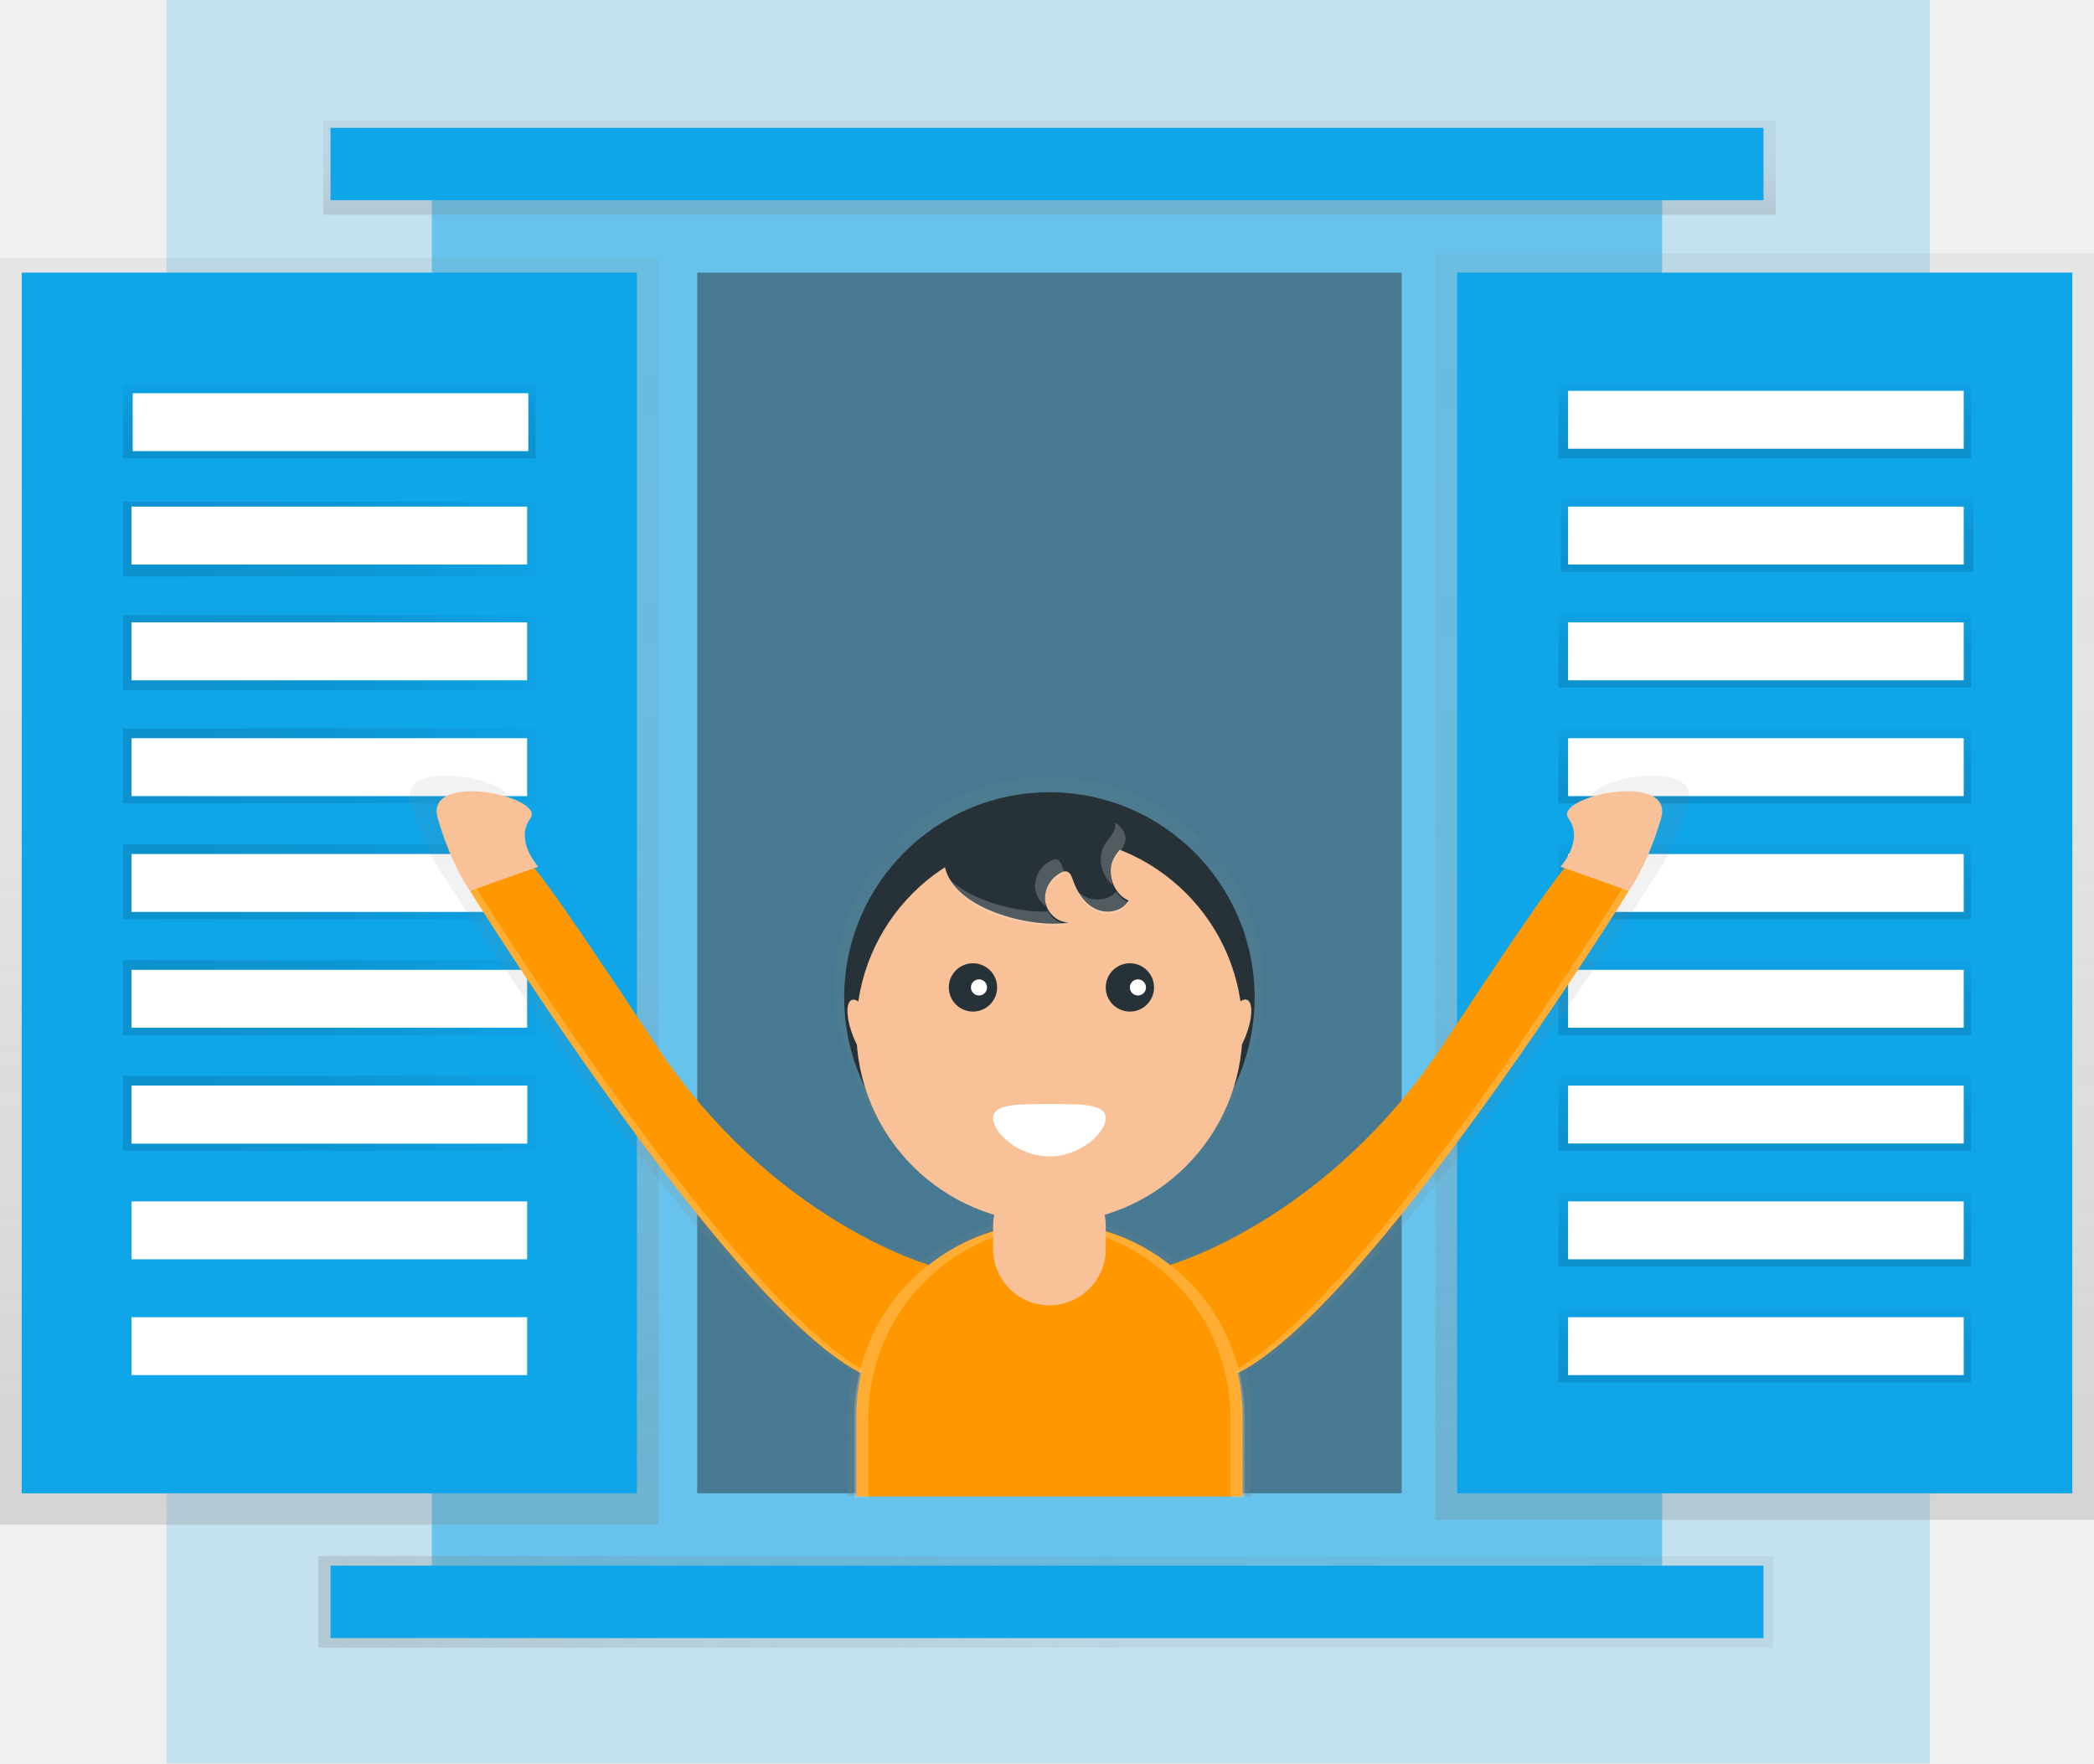
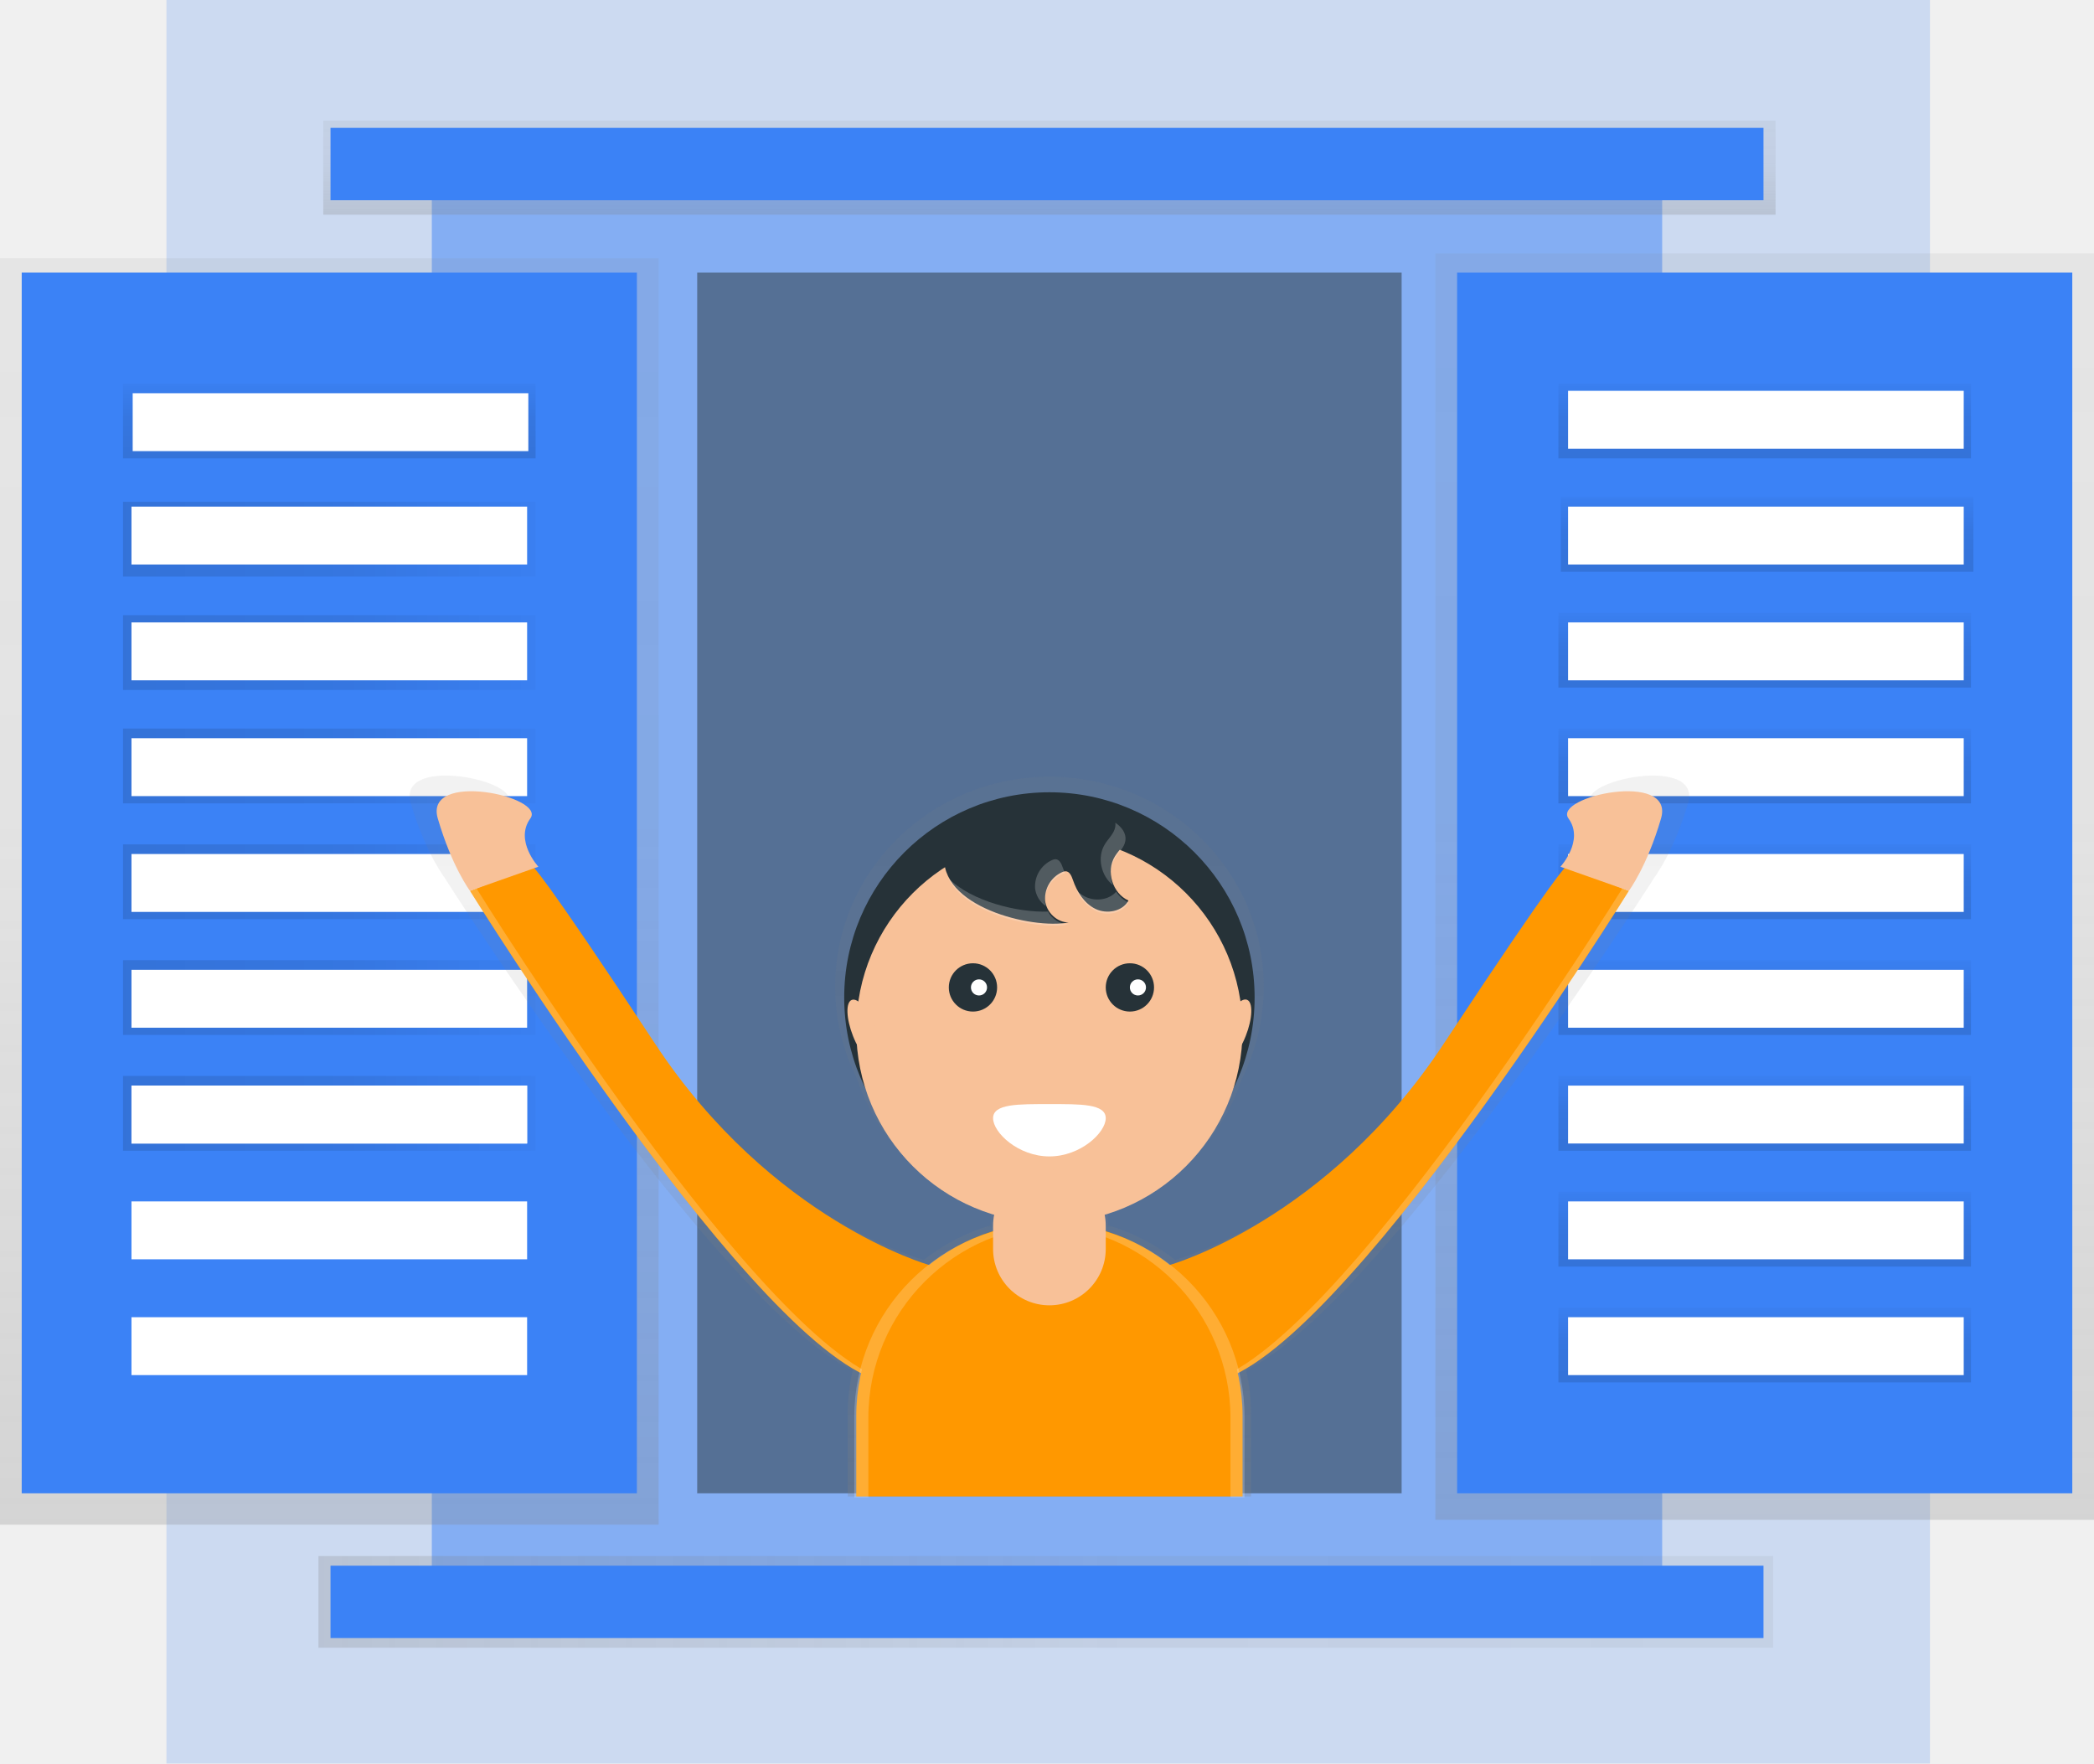
<svg xmlns="http://www.w3.org/2000/svg" xmlns:xlink="http://www.w3.org/1999/xlink" id="fd1e300e-6133-4b79-9025-3394cccdd89f" data-name="Layer 1" width="868" height="731" viewBox="0 0 868 731">
  <defs>
    <linearGradient id="06147ff9-8cd2-48ac-a1c1-caecd7b6d6a5" x1="731.5" y1="630" x2="731.5" y2="105" gradientUnits="userSpaceOnUse">
      <stop offset="0" stop-color="gray" stop-opacity="0.25" />
      <stop offset="0.54" stop-color="gray" stop-opacity="0.12" />
      <stop offset="1" stop-color="gray" stop-opacity="0.1" />
    </linearGradient>
    <linearGradient id="a49b107c-cf66-4ec6-8282-86ab0caa351c" x1="136.5" y1="632" x2="136.5" y2="107" xlink:href="#06147ff9-8cd2-48ac-a1c1-caecd7b6d6a5" />
    <linearGradient id="1f9811ff-c8f4-40a6-be63-e60ca0341cbe" x1="136.5" y1="190" x2="136.5" y2="159" gradientUnits="userSpaceOnUse">
      <stop offset="0" stop-opacity="0.12" />
      <stop offset="0.55" stop-opacity="0.09" />
      <stop offset="1" stop-opacity="0.02" />
    </linearGradient>
    <linearGradient id="b9a200bd-353c-4381-b6e1-073e5213fd80" x1="732.5" y1="237" x2="732.5" y2="206" xlink:href="#1f9811ff-c8f4-40a6-be63-e60ca0341cbe" />
    <linearGradient id="bd740118-0fc8-46fe-baa7-1287731d1ce1" x1="731.5" y1="285" x2="731.5" y2="254" xlink:href="#1f9811ff-c8f4-40a6-be63-e60ca0341cbe" />
    <linearGradient id="be3dcc85-6798-4804-ad40-40dd5e1bf54d" x1="731.5" y1="333" x2="731.5" y2="302" xlink:href="#1f9811ff-c8f4-40a6-be63-e60ca0341cbe" />
    <linearGradient id="7951aed1-d6b7-43ca-8fc6-4bf3d931fa96" x1="731.5" y1="381" x2="731.5" y2="350" xlink:href="#1f9811ff-c8f4-40a6-be63-e60ca0341cbe" />
    <linearGradient id="f7ec873f-c4fc-49e9-9fd3-dd83f2d4e56d" x1="731.5" y1="429" x2="731.5" y2="398" xlink:href="#1f9811ff-c8f4-40a6-be63-e60ca0341cbe" />
    <linearGradient id="ccdfa92b-51d8-4ad9-a821-9e1bef0af2d7" x1="731.5" y1="477" x2="731.5" y2="446" xlink:href="#1f9811ff-c8f4-40a6-be63-e60ca0341cbe" />
    <linearGradient id="073d1fbf-61de-45f9-b512-c4899ce091e5" x1="731.5" y1="525" x2="731.5" y2="494" xlink:href="#1f9811ff-c8f4-40a6-be63-e60ca0341cbe" />
    <linearGradient id="24835175-14ba-470d-95d2-6a8277fcc694" x1="731.5" y1="573" x2="731.5" y2="542" xlink:href="#1f9811ff-c8f4-40a6-be63-e60ca0341cbe" />
    <linearGradient id="5ff08f58-18b8-40ea-89dd-f61e941fbca5" x1="731.5" x2="731.5" xlink:href="#1f9811ff-c8f4-40a6-be63-e60ca0341cbe" />
    <linearGradient id="35037972-f4cb-4e52-85d9-6feea861c78a" x1="51" y1="223.5" x2="222" y2="223.5" xlink:href="#1f9811ff-c8f4-40a6-be63-e60ca0341cbe" />
    <linearGradient id="c11cf938-6a5f-4793-b594-126852022070" x1="51" y1="270.5" x2="222" y2="270.5" xlink:href="#1f9811ff-c8f4-40a6-be63-e60ca0341cbe" />
    <linearGradient id="68e8be81-276e-4a4c-a07a-ad0995a3c0be" x1="51" y1="317.5" x2="222" y2="317.5" xlink:href="#1f9811ff-c8f4-40a6-be63-e60ca0341cbe" />
    <linearGradient id="0822cc54-0c46-479a-a5ec-03e9a82962c7" x1="51" y1="365.5" x2="222" y2="365.5" xlink:href="#1f9811ff-c8f4-40a6-be63-e60ca0341cbe" />
    <linearGradient id="7019b20f-90f6-479e-a238-57a05bc6be32" x1="51" y1="413.5" x2="222" y2="413.5" xlink:href="#1f9811ff-c8f4-40a6-be63-e60ca0341cbe" />
    <linearGradient id="d42fcc48-79e2-414c-a733-2be802693088" x1="51" y1="461.5" x2="222" y2="461.5" xlink:href="#1f9811ff-c8f4-40a6-be63-e60ca0341cbe" />
    <linearGradient id="0c4558fc-2870-4523-bb15-f13635f1ebad" x1="132" y1="664" x2="735" y2="664" xlink:href="#06147ff9-8cd2-48ac-a1c1-caecd7b6d6a5" />
    <linearGradient id="5f8c78d2-e119-41dc-88f5-5bfd3b7b4286" x1="435" y1="89" x2="435" y2="50" xlink:href="#06147ff9-8cd2-48ac-a1c1-caecd7b6d6a5" />
    <linearGradient id="0b3309b2-8c80-4e02-ba09-43858a03760e" x1="601" y1="704.8" x2="601" y2="406" xlink:href="#06147ff9-8cd2-48ac-a1c1-caecd7b6d6a5" />
  </defs>
-   <rect x="69" width="731" height="731" fill="#0ea5e9" opacity="0.2" />
-   <rect x="179" y="68.25" width="510" height="595.5" fill="#0ea5e9" opacity="0.5" />
+   <rect x="69" width="731" height="731" fill="#3B82F6" opacity="0.2" />
+   <rect x="179" y="68.25" width="510" height="595.5" fill="#3B82F6" opacity="0.5" />
  <rect x="595" y="105" width="273" height="525" fill="url(#06147ff9-8cd2-48ac-a1c1-caecd7b6d6a5)" />
  <rect y="107" width="273" height="525" fill="url(#a49b107c-cf66-4ec6-8282-86ab0caa351c)" />
-   <rect x="604" y="113" width="255" height="506" fill="#0ea5e9" />
-   <rect x="175" y="197.5" width="255" height="506" transform="translate(439 816.5) rotate(-180)" fill="#0ea5e9" />
+   <rect x="604" y="113" width="255" height="506" fill="#3B82F6" />
+   <rect x="175" y="197.5" width="255" height="506" transform="translate(439 816.5) rotate(-180)" fill="#3B82F6" />
  <rect x="51" y="159" width="171" height="31" fill="url(#1f9811ff-c8f4-40a6-be63-e60ca0341cbe)" />
  <rect x="647" y="206" width="171" height="31" fill="url(#b9a200bd-353c-4381-b6e1-073e5213fd80)" />
  <rect x="646" y="254" width="171" height="31" fill="url(#bd740118-0fc8-46fe-baa7-1287731d1ce1)" />
  <rect x="646" y="302" width="171" height="31" fill="url(#be3dcc85-6798-4804-ad40-40dd5e1bf54d)" />
  <rect x="646" y="350" width="171" height="31" fill="url(#7951aed1-d6b7-43ca-8fc6-4bf3d931fa96)" />
  <rect x="646" y="398" width="171" height="31" fill="url(#f7ec873f-c4fc-49e9-9fd3-dd83f2d4e56d)" />
  <rect x="646" y="446" width="171" height="31" fill="url(#ccdfa92b-51d8-4ad9-a821-9e1bef0af2d7)" />
  <rect x="646" y="494" width="171" height="31" fill="url(#073d1fbf-61de-45f9-b512-c4899ce091e5)" />
  <rect x="646" y="542" width="171" height="31" fill="url(#24835175-14ba-470d-95d2-6a8277fcc694)" />
  <rect x="646" y="159" width="171" height="31" fill="url(#5ff08f58-18b8-40ea-89dd-f61e941fbca5)" />
  <rect x="51" y="208" width="171" height="31" fill="url(#35037972-f4cb-4e52-85d9-6feea861c78a)" />
  <rect x="51" y="255" width="171" height="31" fill="url(#c11cf938-6a5f-4793-b594-126852022070)" />
  <rect x="51" y="302" width="171" height="31" fill="url(#68e8be81-276e-4a4c-a07a-ad0995a3c0be)" />
  <rect x="51" y="350" width="171" height="31" fill="url(#0822cc54-0c46-479a-a5ec-03e9a82962c7)" />
  <rect x="51" y="398" width="171" height="31" fill="url(#7019b20f-90f6-479e-a238-57a05bc6be32)" />
  <rect x="55" y="163" width="164" height="24" fill="#fff" />
  <rect x="54.5" y="210" width="164" height="24" fill="#fff" />
  <rect x="54.5" y="258" width="164" height="24" fill="#fff" />
  <rect x="54.5" y="306" width="164" height="24" fill="#fff" />
  <rect x="54.5" y="354" width="164" height="24" fill="#fff" />
  <rect x="54.5" y="402" width="164" height="24" fill="#fff" />
  <rect x="51" y="446" width="171" height="31" fill="url(#d42fcc48-79e2-414c-a733-2be802693088)" />
  <rect x="54.5" y="450" width="164" height="24" fill="#fff" />
  <rect x="54.5" y="450" width="164" height="24" fill="#fff" />
  <rect x="54.5" y="498" width="164" height="24" fill="#fff" />
  <rect x="54.5" y="546" width="164" height="24" fill="#fff" />
  <rect x="650" y="162" width="164" height="24" fill="#fff" />
  <rect x="650" y="210" width="164" height="24" fill="#fff" />
  <rect x="650" y="258" width="164" height="24" fill="#fff" />
  <rect x="650" y="306" width="164" height="24" fill="#fff" />
  <rect x="650" y="354" width="164" height="24" fill="#fff" />
  <rect x="650" y="402" width="164" height="24" fill="#fff" />
  <rect x="650" y="450" width="164" height="24" fill="#fff" />
  <rect x="650" y="498" width="164" height="24" fill="#fff" />
  <rect x="650" y="546" width="164" height="24" fill="#fff" />
  <rect x="132" y="645" width="603" height="38" fill="url(#0c4558fc-2870-4523-bb15-f13635f1ebad)" />
-   <rect x="137" y="649" width="594" height="30" fill="#0ea5e9" />
+   <rect x="137" y="649" width="594" height="30" fill="#3B82F6" />
  <rect x="134" y="50" width="602" height="39" fill="url(#5f8c78d2-e119-41dc-88f5-5bfd3b7b4286)" />
-   <rect x="137" y="53" width="594" height="30" fill="#0ea5e9" />
+   <rect x="137" y="53" width="594" height="30" fill="#3B82F6" />
  <rect x="289" y="113" width="292" height="506" fill="#263238" opacity="0.5" />
  <path d="M825.66,417.55c7,9.38-3.48,20.46-3.48,20.46l1.76.61c-2.59,2.87-12.82,15.82-52.26,74.4-50.5,75-118.55,93.71-118.55,93.71h0a84,84,0,0,0-27.73-14.31v-7.08a83,83,0,0,0,55.3-53.48,85.08,85.08,0,0,0,9.14-38.44c0-48-39.77-86.94-88.82-86.94s-88.82,38.93-88.82,86.94a85.08,85.08,0,0,0,9.14,38.44,83,83,0,0,0,55.3,53.48v7.08a84,84,0,0,0-27.73,14.31h0S480.83,588,430.33,513c-39.44-58.58-49.67-71.54-52.26-74.4l1.76-.61s-10.45-11.08-3.48-20.46-46.15-20.46-40.06,0,13.93,30.69,13.93,30.69S461.42,623.6,519.47,652.58a80.43,80.43,0,0,0-2.06,18.12V704.8H684.59V670.7a80.43,80.43,0,0,0-2.06-18.12c58-29,169.25-204.35,169.25-204.35s7.84-10.23,13.93-30.69S818.69,408.17,825.66,417.55Z" transform="translate(-166 -84.5)" fill="url(#0b3309b2-8c80-4e02-ba09-43858a03760e)" />
  <circle cx="435" cy="413.47" r="85.06" fill="#263238" />
  <circle cx="435" cy="426.82" r="80.06" fill="#f8c198" />
  <circle cx="403.31" cy="409.3" r="10.01" fill="#263238" />
  <circle cx="468.36" cy="409.3" r="10.01" fill="#263238" />
  <path d="M624.35,548c0,6-10.45,15.85-23.35,15.85S577.65,554,577.65,548s10.45-5.84,23.35-5.84S624.35,542,624.35,548Z" transform="translate(-166 -84.5)" fill="#fff" />
  <circle cx="405.81" cy="409.3" r="3.34" fill="#fff" />
  <circle cx="471.69" cy="409.3" r="3.34" fill="#fff" />
  <path d="M609,466.88c-4.88,0-9.26-4.24-9.78-9.09a12,12,0,0,1,7-11.75,3.42,3.42,0,0,1,1.47-.38c1.68,0,2.51,2,3.05,3.59,1.68,4.92,4.66,9.72,9.34,12s11.22,1.11,13.69-3.47c-6.62-2.95-9.45-12.21-5.6-18.35,1.49-2.37,3.81-4.38,4.28-7.14.86-5-4.62-8.64-9.47-10.14-14-4.33-62.8-4.81-65.49,16.08C554.67,460.27,593.63,469.8,609,466.88Z" transform="translate(-166 -84.5)" fill="#263238" />
  <ellipse cx="524.27" cy="512.15" rx="5" ry="14.18" transform="translate(-317.38 143.66) rotate(-21.53)" fill="#f8c198" />
  <ellipse cx="677.73" cy="512.15" rx="14.18" ry="5" transform="translate(-213.42 870.11) rotate(-68.47)" fill="#f8c198" />
  <path d="M650.91,608.84s65.17-18.3,113.54-91.69,50.87-73.59,50.87-73.59l25.85,10.21S721.09,647.25,669.39,657.26,650.91,608.84,650.91,608.84Z" transform="translate(-166 -84.5)" fill="#ff9800" />
  <path d="M812.83,443.77s10-10.84,3.34-20,44.2-20,38.36,0-13.34,30-13.34,30Z" transform="translate(-166 -84.5)" fill="#f8c198" />
  <path d="M551.09,608.84s-65.17-18.3-113.54-91.69-50.87-73.59-50.87-73.59l-25.85,10.21s120.09,193.48,171.8,203.49S551.09,608.84,551.09,608.84Z" transform="translate(-166 -84.5)" fill="#ff9800" />
  <path d="M389.17,443.77s-10-10.84-3.34-20-44.2-20-38.36,0,13.34,30,13.34,30Z" transform="translate(-166 -84.5)" fill="#f8c198" />
  <g opacity="0.2">
    <path d="M628.29,427.27c-.48,2.76-2.8,4.76-4.28,7.14-3.37,5.38-1.62,13.16,3.32,17a12.79,12.79,0,0,1,.85-11.14c1.49-2.37,3.81-4.38,4.28-7.14.54-3.13-1.41-5.73-4.13-7.6A6,6,0,0,1,628.29,427.27Z" transform="translate(-166 -84.5)" fill="#fff" />
    <path d="M607.46,446.51c-.32-.75-.62-1.51-.88-2.27-.54-1.59-1.37-3.54-3.05-3.59a3.42,3.42,0,0,0-1.47.38,12,12,0,0,0-7,11.75,10.53,10.53,0,0,0,4.47,7.35,9.4,9.4,0,0,1-.3-1.51,12,12,0,0,1,7-11.75A3.87,3.87,0,0,1,607.46,446.51Z" transform="translate(-166 -84.5)" fill="#fff" />
    <path d="M600.41,462.35c-12.16.51-31.78-4.13-41.45-14,7.22,15.36,37.05,21.79,50,19.32A10.08,10.08,0,0,1,600.41,462.35Z" transform="translate(-166 -84.5)" fill="#fff" />
    <path d="M628.68,454.11c-2.92,3.43-8.58,4.15-12.75,2.12a14.54,14.54,0,0,1-3.7-2.61,17.84,17.84,0,0,0,7.87,8.44c4.68,2.27,11.22,1.11,13.69-3.47A11.88,11.88,0,0,1,628.68,454.11Z" transform="translate(-166 -84.5)" fill="#fff" />
  </g>
  <path d="M837.85,453.77S717.76,647.25,666,657.26a60.33,60.33,0,0,1-9.07,1.11,53.05,53.05,0,0,0,12.41-1.11c51.71-10,171.8-203.49,171.8-203.49l-2.68-.95C838.09,453.45,837.85,453.77,837.85,453.77Z" transform="translate(-166 -84.5)" fill="#fff" opacity="0.2" />
  <path d="M364.15,453.77S484.24,647.25,536,657.26a60.33,60.33,0,0,0,9.07,1.11,53.05,53.05,0,0,1-12.41-1.11c-51.71-10-171.8-203.49-171.8-203.49l2.68-.95C363.91,453.45,364.15,453.77,364.15,453.77Z" transform="translate(-166 -84.5)" fill="#fff" opacity="0.2" />
  <path d="M435,506.88h0a80.06,80.06,0,0,1,80.06,80.06V620.3a0,0,0,0,1,0,0H354.94a0,0,0,0,1,0,0V586.94A80.06,80.06,0,0,1,435,506.88Z" fill="#ff9800" />
  <path d="M601.83,591.8h0a80.93,80.93,0,0,0-8.72.47c1,0,1.91-.06,2.88-.06h0a80.06,80.06,0,0,1,80.06,80.06v32.94h5.84V671.86A80.06,80.06,0,0,0,601.83,591.8Z" transform="translate(-166 -84.5)" fill="#fff" opacity="0.2" />
  <path d="M600.17,591.8h0a80.93,80.93,0,0,1,8.72.47c-1,0-1.91-.06-2.88-.06h0a80.06,80.06,0,0,0-80.06,80.06v32.94h-5.84V671.86A80.06,80.06,0,0,1,600.17,591.8Z" transform="translate(-166 -84.5)" fill="#fff" opacity="0.2" />
  <rect x="411.65" y="484.78" width="46.7" height="56.29" rx="23.35" ry="23.35" fill="#f8c198" />
</svg>
